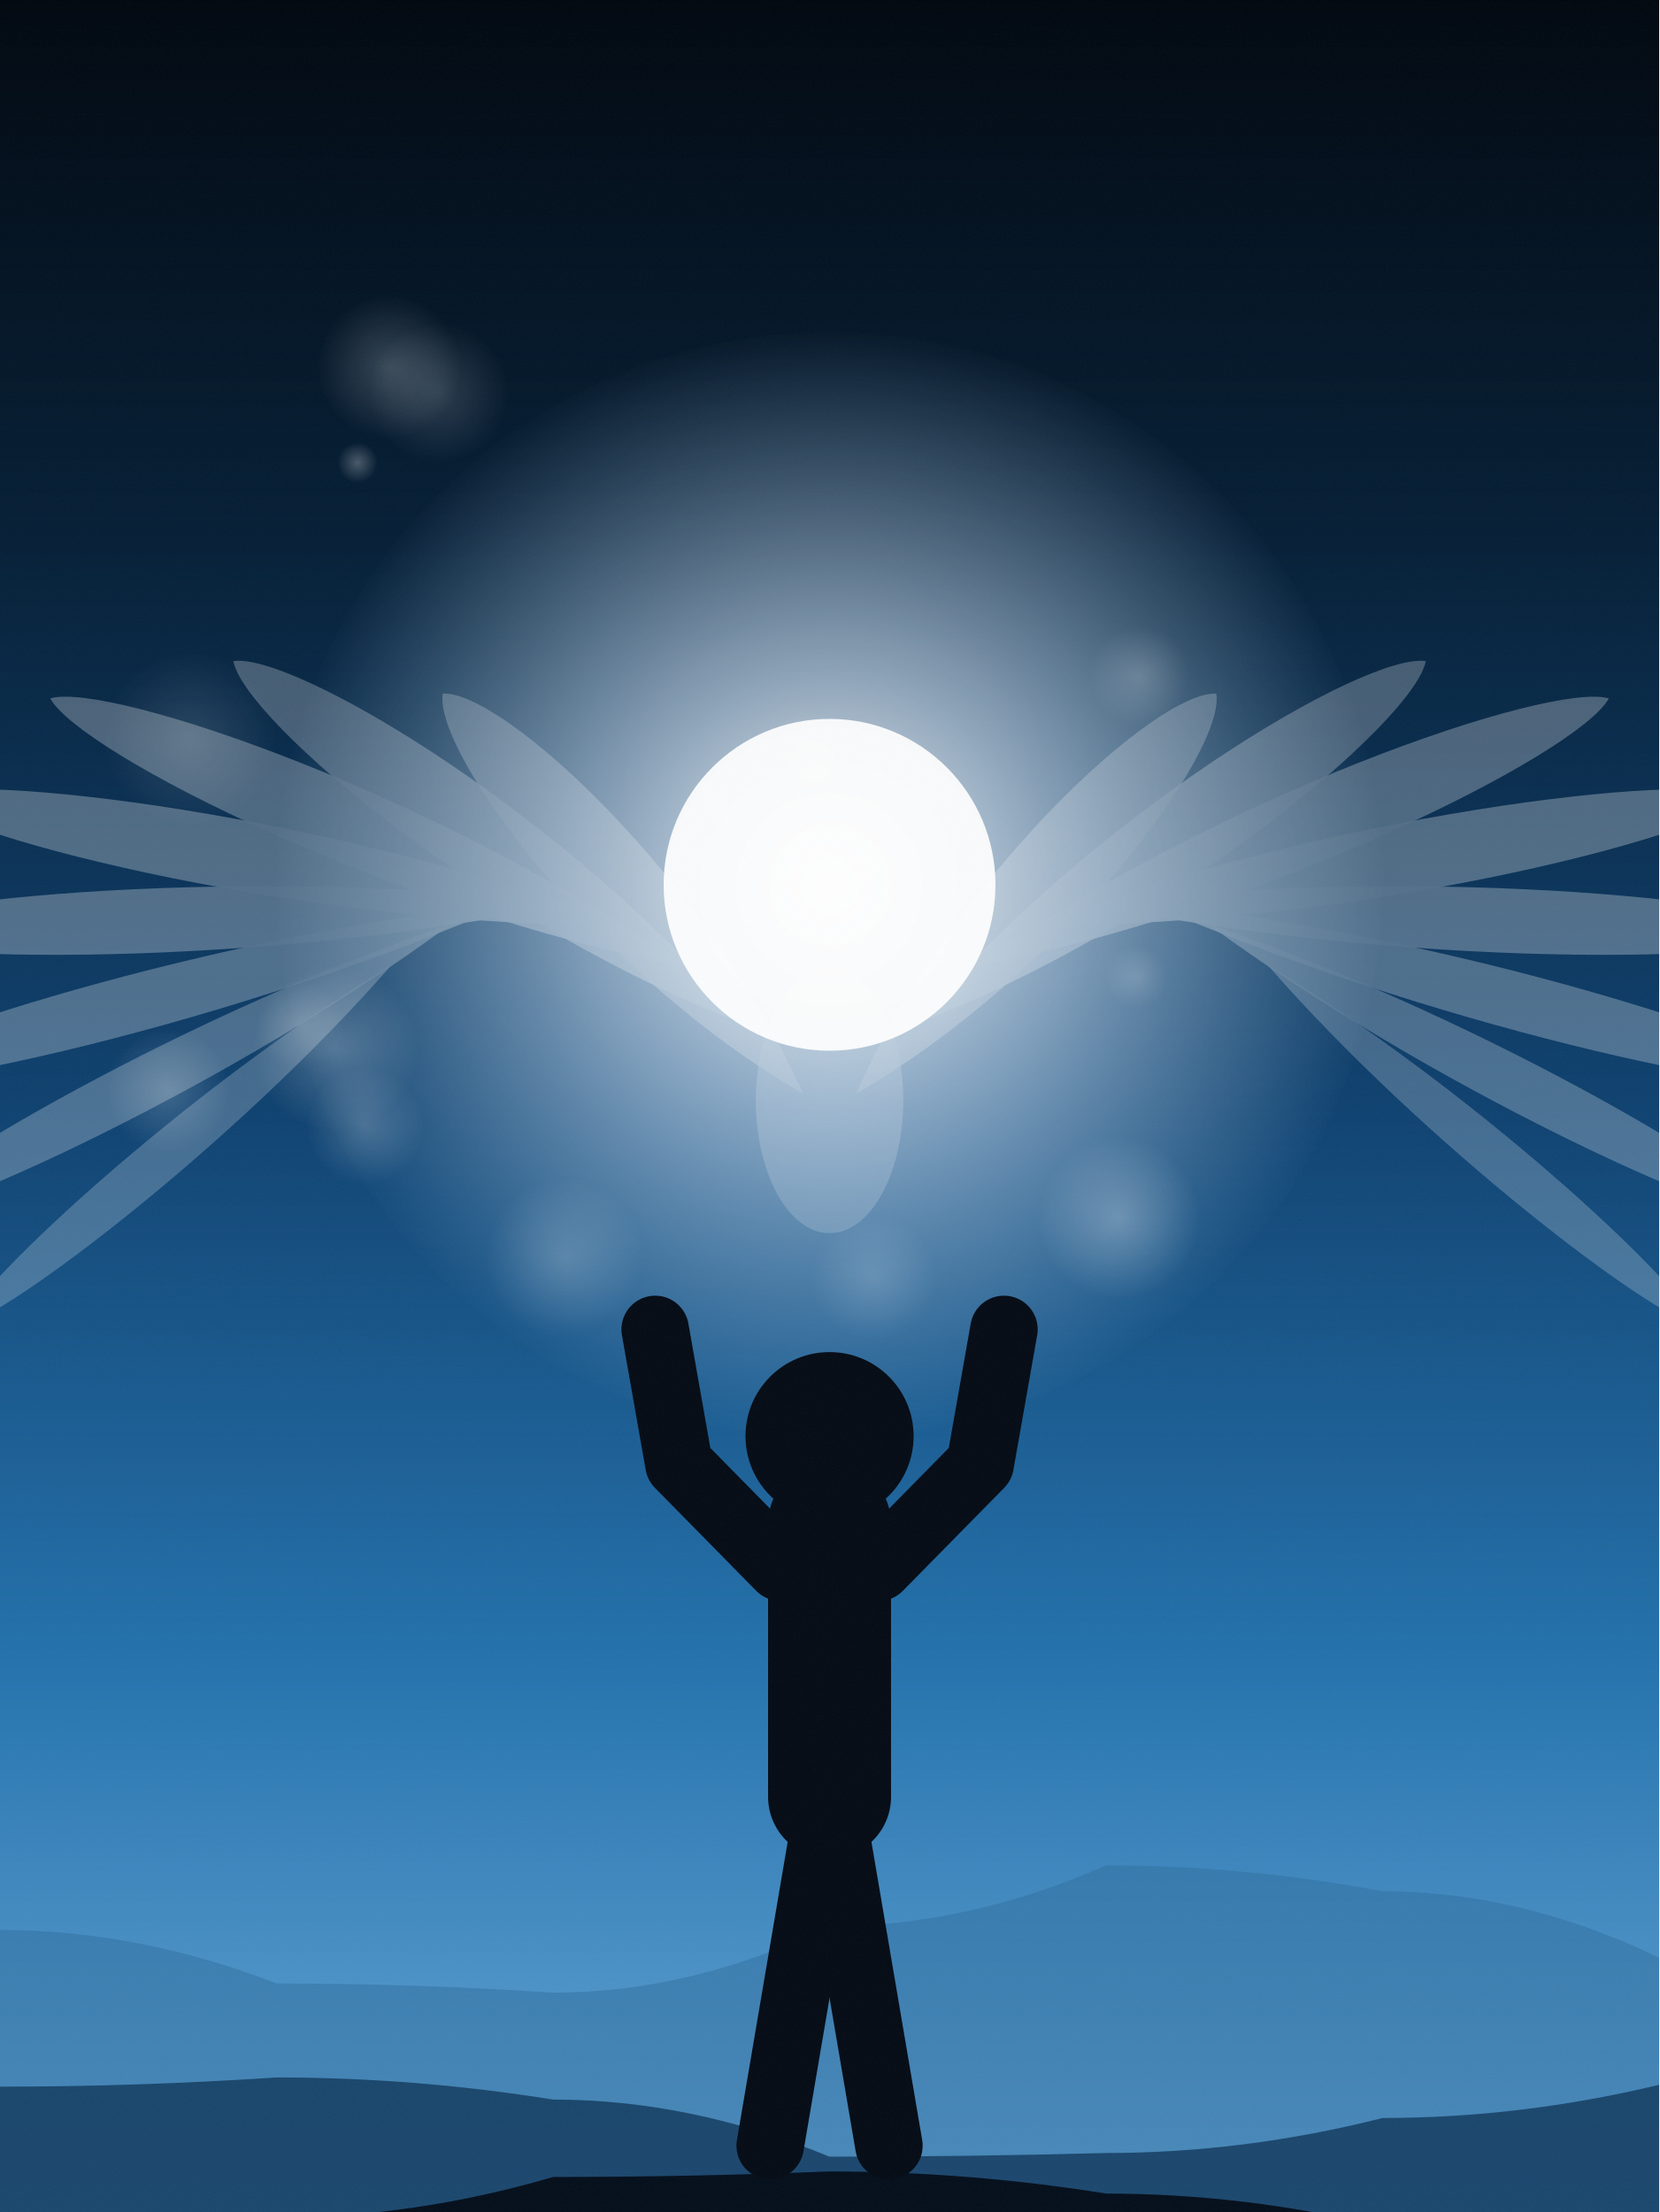
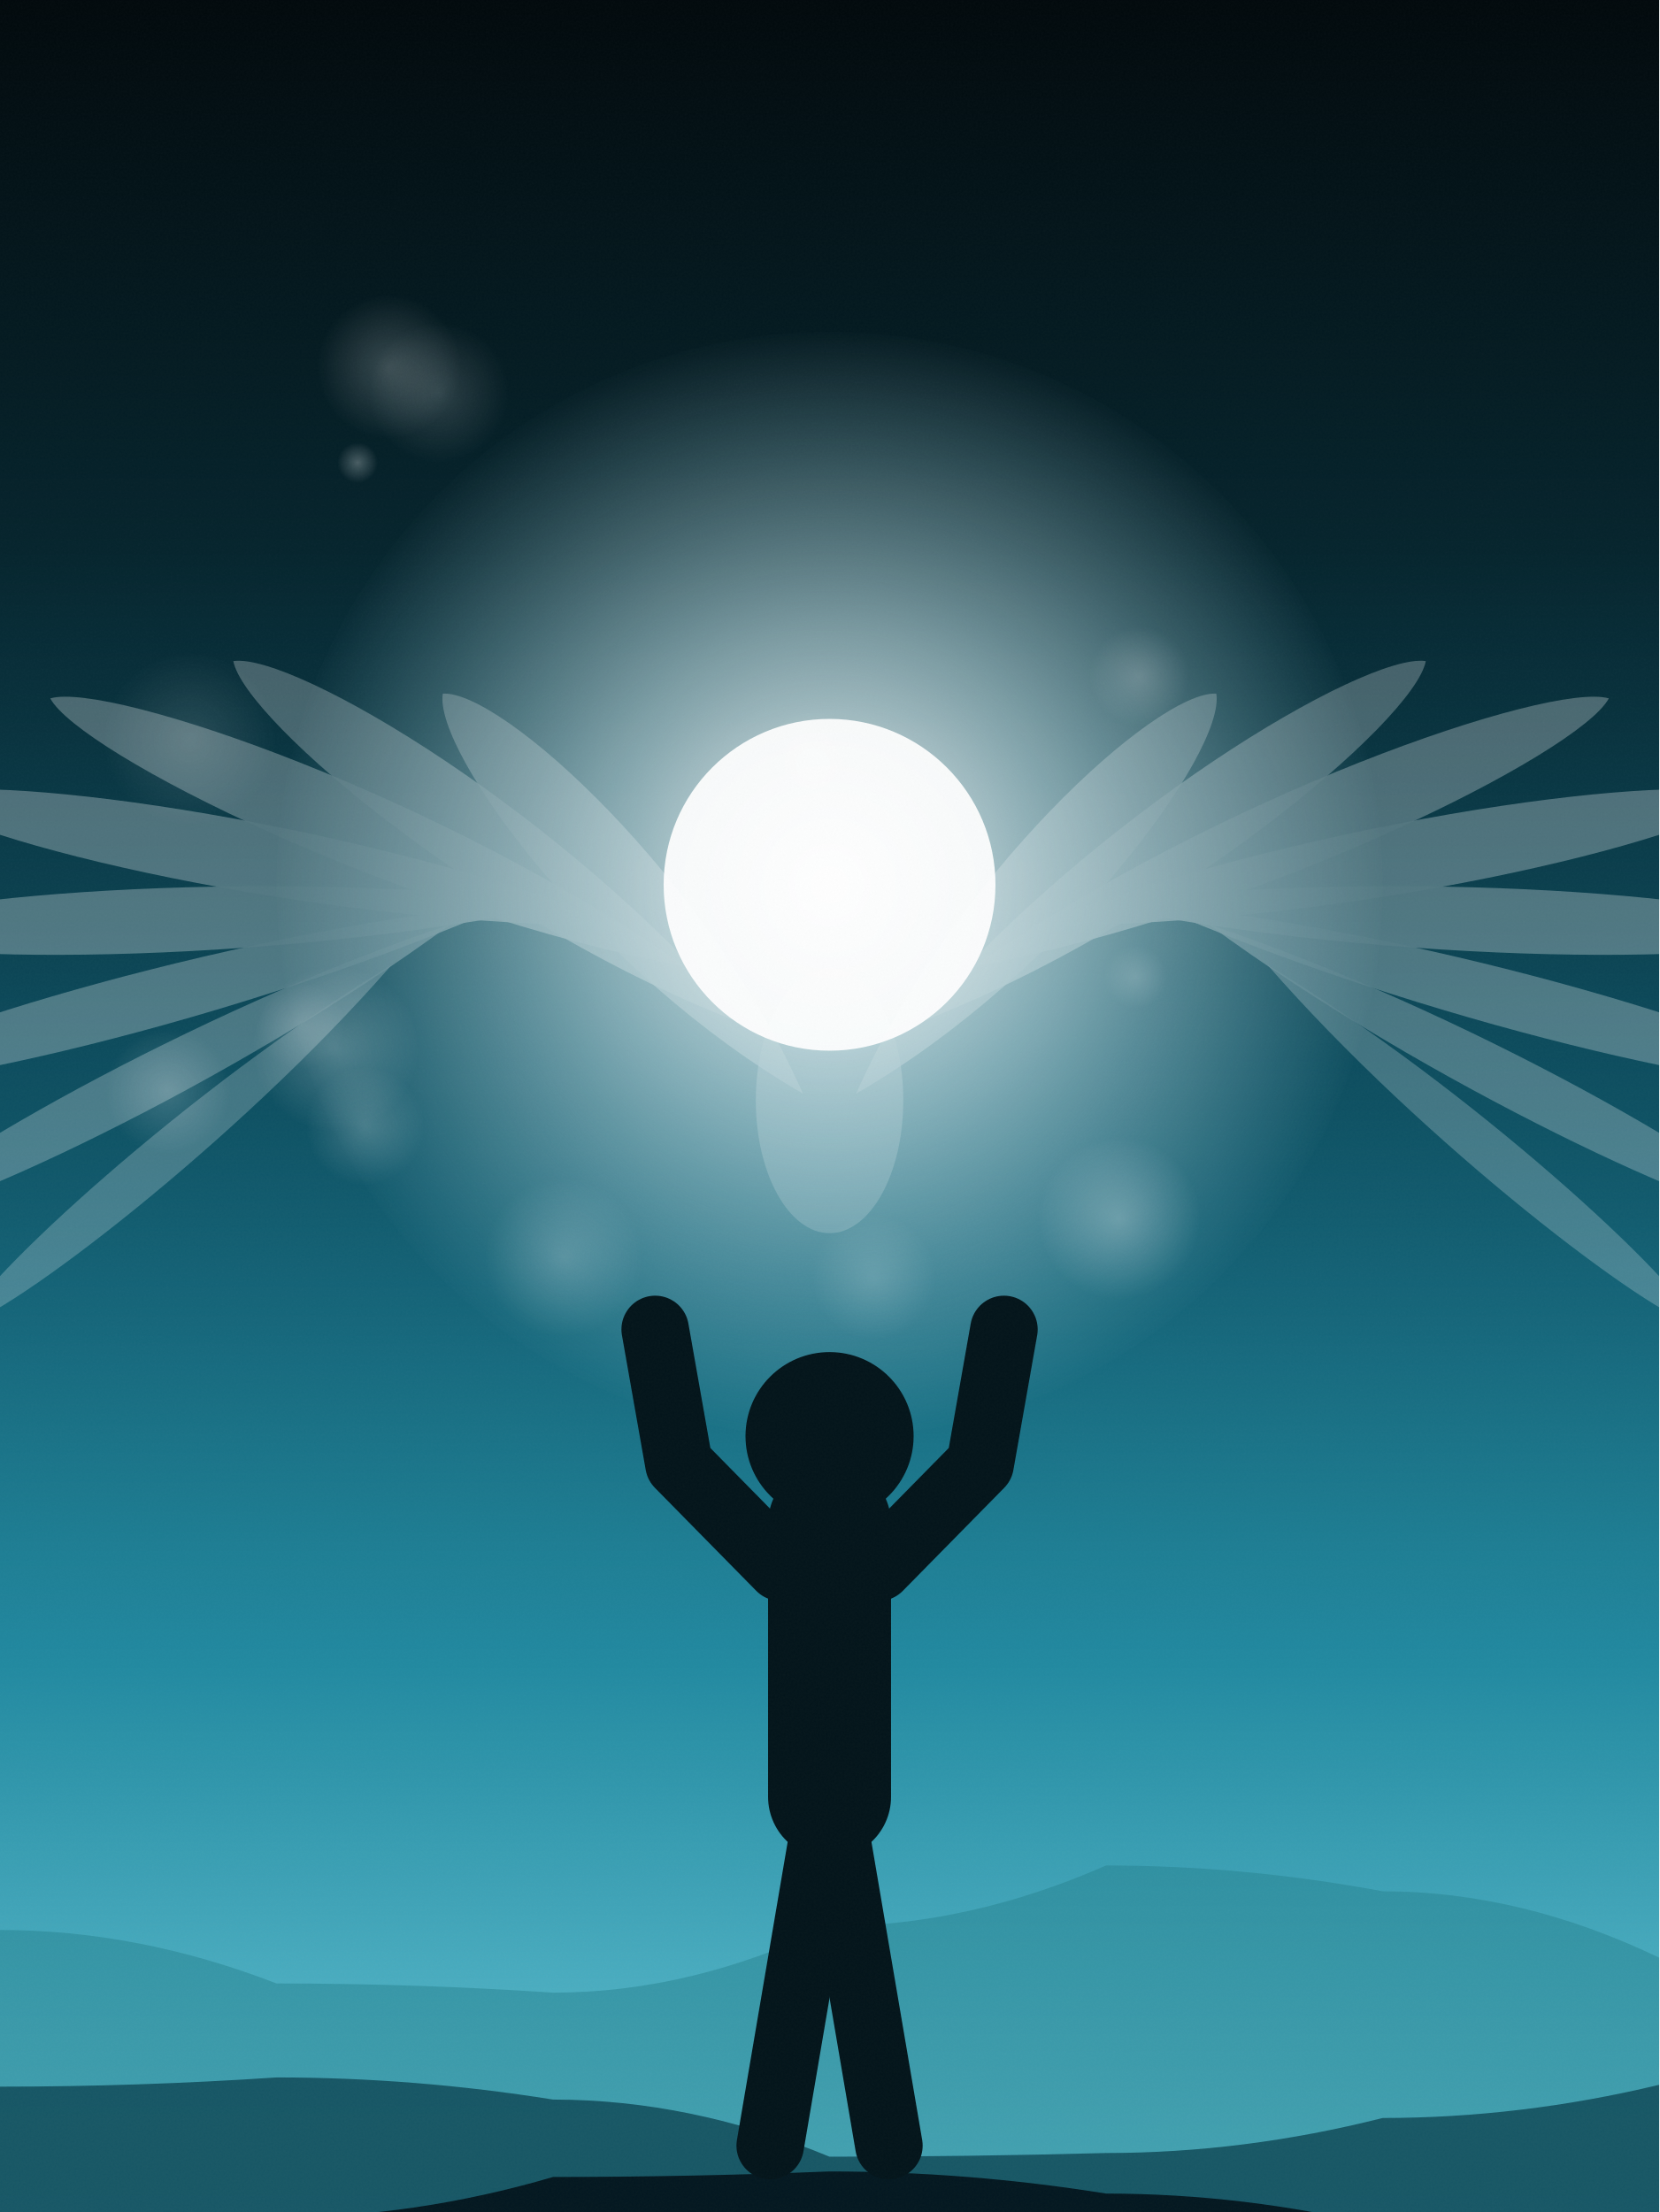
<svg xmlns="http://www.w3.org/2000/svg" viewBox="0 0 900 1200" width="900" height="1200" role="img" preserveAspectRatio="xMidYMid slice">
  <defs>
    <linearGradient id="gal08_sky" x1="0" y1="0" x2="0" y2="1">
-       <stop offset="0.00" stop-color="#01070f" />
-       <stop offset="0.25" stop-color="#062038" />
-       <stop offset="0.50" stop-color="#0f4270" />
-       <stop offset="0.75" stop-color="#2472ad" />
-       <stop offset="1.00" stop-color="#69a9d8" />
+       <stop offset="0.00" stop-color="#01080b" />
+       <stop offset="0.25" stop-color="#05242d" />
+       <stop offset="0.50" stop-color="#0d5062" />
+       <stop offset="0.75" stop-color="#2189a0" />
+       <stop offset="1.00" stop-color="#67c6d6" />
    </linearGradient>
    <radialGradient id="gal08_sun">
      <stop offset="0" stop-color="#ffffff" stop-opacity=".96" />
-       <stop offset=".45" stop-color="#dceeff" stop-opacity=".55" />
-       <stop offset="1" stop-color="#b9dcf7" stop-opacity="0" />
+       <stop offset=".45" stop-color="#dcf7fb" stop-opacity=".55" />
+       <stop offset="1" stop-color="#b9eaf3" stop-opacity="0" />
    </radialGradient>
    <radialGradient id="gal08_bok">
      <stop offset="0" stop-color="#ffffff" stop-opacity=".55" />
      <stop offset="1" stop-color="#ffffff" stop-opacity="0" />
    </radialGradient>
    <filter id="gal08_gr" x="0" y="0" width="100%" height="100%">
      <feTurbulence type="fractalNoise" baseFrequency="0.9" numOctaves="3" stitchTiles="stitch" />
      <feColorMatrix type="saturate" values="0" />
      <feComponentTransfer>
        <feFuncA type="linear" slope="0.5" />
      </feComponentTransfer>
    </filter>
    <filter id="gal08_soft" x="-20%" y="-20%" width="140%" height="140%">
      <feGaussianBlur stdDeviation="14" />
    </filter>
  </defs>
  <rect width="900" height="1200" fill="url(#gal08_sky)" />
  <circle cx="450" cy="480" r="300" fill="url(#gal08_sun)" />
  <circle cx="450" cy="480" r="90" fill="#ffffff" opacity=".92" />
  <circle cx="163" cy="556" r="24" fill="url(#gal08_bok)" opacity="0.24" />
  <circle cx="441" cy="415" r="29" fill="url(#gal08_bok)" opacity="0.33" />
  <circle cx="238" cy="213" r="38" fill="url(#gal08_bok)" opacity="0.28" />
  <circle cx="607" cy="661" r="44" fill="url(#gal08_bok)" opacity="0.48" />
  <circle cx="211" cy="199" r="39" fill="url(#gal08_bok)" opacity="0.36" />
  <circle cx="182" cy="569" r="45" fill="url(#gal08_bok)" opacity="0.45" />
  <circle cx="194" cy="251" r="11" fill="url(#gal08_bok)" opacity="0.49" />
  <circle cx="198" cy="611" r="32" fill="url(#gal08_bok)" opacity="0.37" />
  <circle cx="474" cy="693" r="34" fill="url(#gal08_bok)" opacity="0.28" />
  <circle cx="103" cy="401" r="47" fill="url(#gal08_bok)" opacity="0.23" />
  <circle cx="616" cy="530" r="17" fill="url(#gal08_bok)" opacity="0.25" />
  <circle cx="618" cy="367" r="27" fill="url(#gal08_bok)" opacity="0.33" />
  <circle cx="91" cy="592" r="34" fill="url(#gal08_bok)" opacity="0.35" />
  <circle cx="306" cy="682" r="43" fill="url(#gal08_bok)" opacity="0.35" />
  <g opacity="0.3">
    <path d="M0,0 C-40,-123 -25,-272 0,-292 C25,-272 40,-123 0,0 Z" fill="#ffffff" opacity="0.74" transform="translate(464.4,593.3) rotate(42.0)" />
    <path d="M0,0 C-40,-123 -25,-272 0,-292 C25,-272 40,-123 0,0 Z" fill="#ffffff" opacity="0.74" transform="translate(435.6,593.3) rotate(-42.0)" />
    <path d="M0,0 C-37,-143 -23,-316 0,-340 C23,-316 37,-143 0,0 Z" fill="#ffffff" opacity="0.84" transform="translate(496.3,555.6) rotate(54.6)" />
    <path d="M0,0 C-37,-143 -23,-316 0,-340 C23,-316 37,-143 0,0 Z" fill="#ffffff" opacity="0.84" transform="translate(403.7,555.6) rotate(-54.6)" />
    <path d="M0,0 C-34,-157 -21,-348 0,-374 C21,-348 34,-157 0,0 Z" fill="#ffffff" opacity="0.91" transform="translate(528.2,524.4) rotate(67.1)" />
    <path d="M0,0 C-34,-157 -21,-348 0,-374 C21,-348 34,-157 0,0 Z" fill="#ffffff" opacity="0.91" transform="translate(371.8,524.4) rotate(-67.1)" />
    <path d="M0,0 C-31,-165 -19,-365 0,-393 C19,-365 31,-165 0,0 Z" fill="#ffffff" opacity="0.95" transform="translate(560.1,502.1) rotate(79.7)" />
    <path d="M0,0 C-31,-165 -19,-365 0,-393 C19,-365 31,-165 0,0 Z" fill="#ffffff" opacity="0.95" transform="translate(339.9,502.1) rotate(-79.7)" />
    <path d="M0,0 C-28,-166 -18,-367 0,-395 C18,-367 28,-166 0,0 Z" fill="#ffffff" opacity="0.95" transform="translate(591.9,490.4) rotate(92.3)" />
    <path d="M0,0 C-28,-166 -18,-367 0,-395 C18,-367 28,-166 0,0 Z" fill="#ffffff" opacity="0.95" transform="translate(308.1,490.4) rotate(-92.3)" />
    <path d="M0,0 C-25,-159 -16,-353 0,-380 C16,-353 25,-159 0,0 Z" fill="#ffffff" opacity="0.91" transform="translate(623.8,490.2) rotate(104.9)" />
    <path d="M0,0 C-25,-159 -16,-353 0,-380 C16,-353 25,-159 0,0 Z" fill="#ffffff" opacity="0.91" transform="translate(276.2,490.2) rotate(-104.9)" />
    <path d="M0,0 C-23,-146 -14,-324 0,-349 C14,-324 23,-146 0,0 Z" fill="#ffffff" opacity="0.84" transform="translate(655.7,501.5) rotate(117.4)" />
    <path d="M0,0 C-23,-146 -14,-324 0,-349 C14,-324 23,-146 0,0 Z" fill="#ffffff" opacity="0.84" transform="translate(244.3,501.5) rotate(-117.4)" />
    <path d="M0,0 C-20,-128 -12,-283 0,-304 C12,-283 20,-128 0,0 Z" fill="#ffffff" opacity="0.74" transform="translate(687.6,523.5) rotate(130.0)" />
    <path d="M0,0 C-20,-128 -12,-283 0,-304 C12,-283 20,-128 0,0 Z" fill="#ffffff" opacity="0.74" transform="translate(212.4,523.5) rotate(-130.0)" />
    <ellipse cx="450" cy="597" rx="40" ry="72" fill="#ffffff" opacity=".55" />
  </g>
-   <path d="M0,1200 L0,1047 Q75,1047 150,1076 Q225,1076 300,1081 Q375,1081 450,1045 Q525,1045 600,1012 Q675,1012 750,1026 Q825,1026 900,1062 L900,1200 Z" fill="#2f6d9e" opacity="0.5" />
-   <path d="M0,1200 L0,1132 Q75,1132 150,1127 Q225,1127 300,1139 Q375,1139 450,1170 Q525,1170 600,1168 Q675,1168 750,1149 Q825,1149 900,1131 L900,1200 Z" fill="#143c60" opacity="0.85" />
-   <path d="M0,1200 L0,1214 Q75,1214 150,1203 Q225,1203 300,1181 Q375,1181 450,1178 Q525,1178 600,1190 Q675,1190 750,1208 Q825,1208 900,1215 L900,1200 Z" fill="#050f1c" opacity="1" />
-   <g fill="#050c16" stroke="#050c16" opacity="1.0" stroke-linecap="round" stroke-linejoin="round">
+   <path d="M0,1200 L0,1047 Q75,1047 150,1076 Q225,1076 300,1081 Q375,1081 450,1045 Q525,1045 600,1012 Q675,1012 750,1026 Q825,1026 900,1062 L900,1200 Z" fill="#26828f" opacity="0.5" />
+   <path d="M0,1200 L0,1132 Q75,1132 150,1127 Q225,1127 300,1139 Q375,1139 450,1170 Q525,1170 600,1168 Q675,1168 750,1149 Q825,1149 900,1131 L900,1200 Z" fill="#0f4a58" opacity="0.85" />
+   <path d="M0,1200 L0,1214 Q75,1214 150,1203 Q225,1203 300,1181 Q375,1181 450,1178 Q525,1178 600,1190 Q675,1190 750,1208 Q825,1208 900,1215 L900,1200 Z" fill="#031720" opacity="1" />
+   <g fill="#03141a" stroke="#03141a" opacity="1.0" stroke-linecap="round" stroke-linejoin="round">
    <circle cx="450.0" cy="779.1" r="45.1" />
    <line x1="450.0" y1="826.6" x2="450.0" y2="974.8" stroke-width="66.7" />
    <path d="M423.3,850.2 L368.3,794.3 L355.4,721.2" fill="none" stroke-width="36.6" />
    <path d="M476.7,850.2 L531.7,794.3 L544.6,721.2" fill="none" stroke-width="36.6" />
    <line x1="450.0" y1="974.8" x2="417.8" y2="1164.0" stroke-width="36.6" />
    <line x1="450.0" y1="974.8" x2="482.2" y2="1164.0" stroke-width="36.6" />
  </g>
  <rect width="900" height="1200" filter="url(#gal08_gr)" opacity="0.055" />
</svg>
